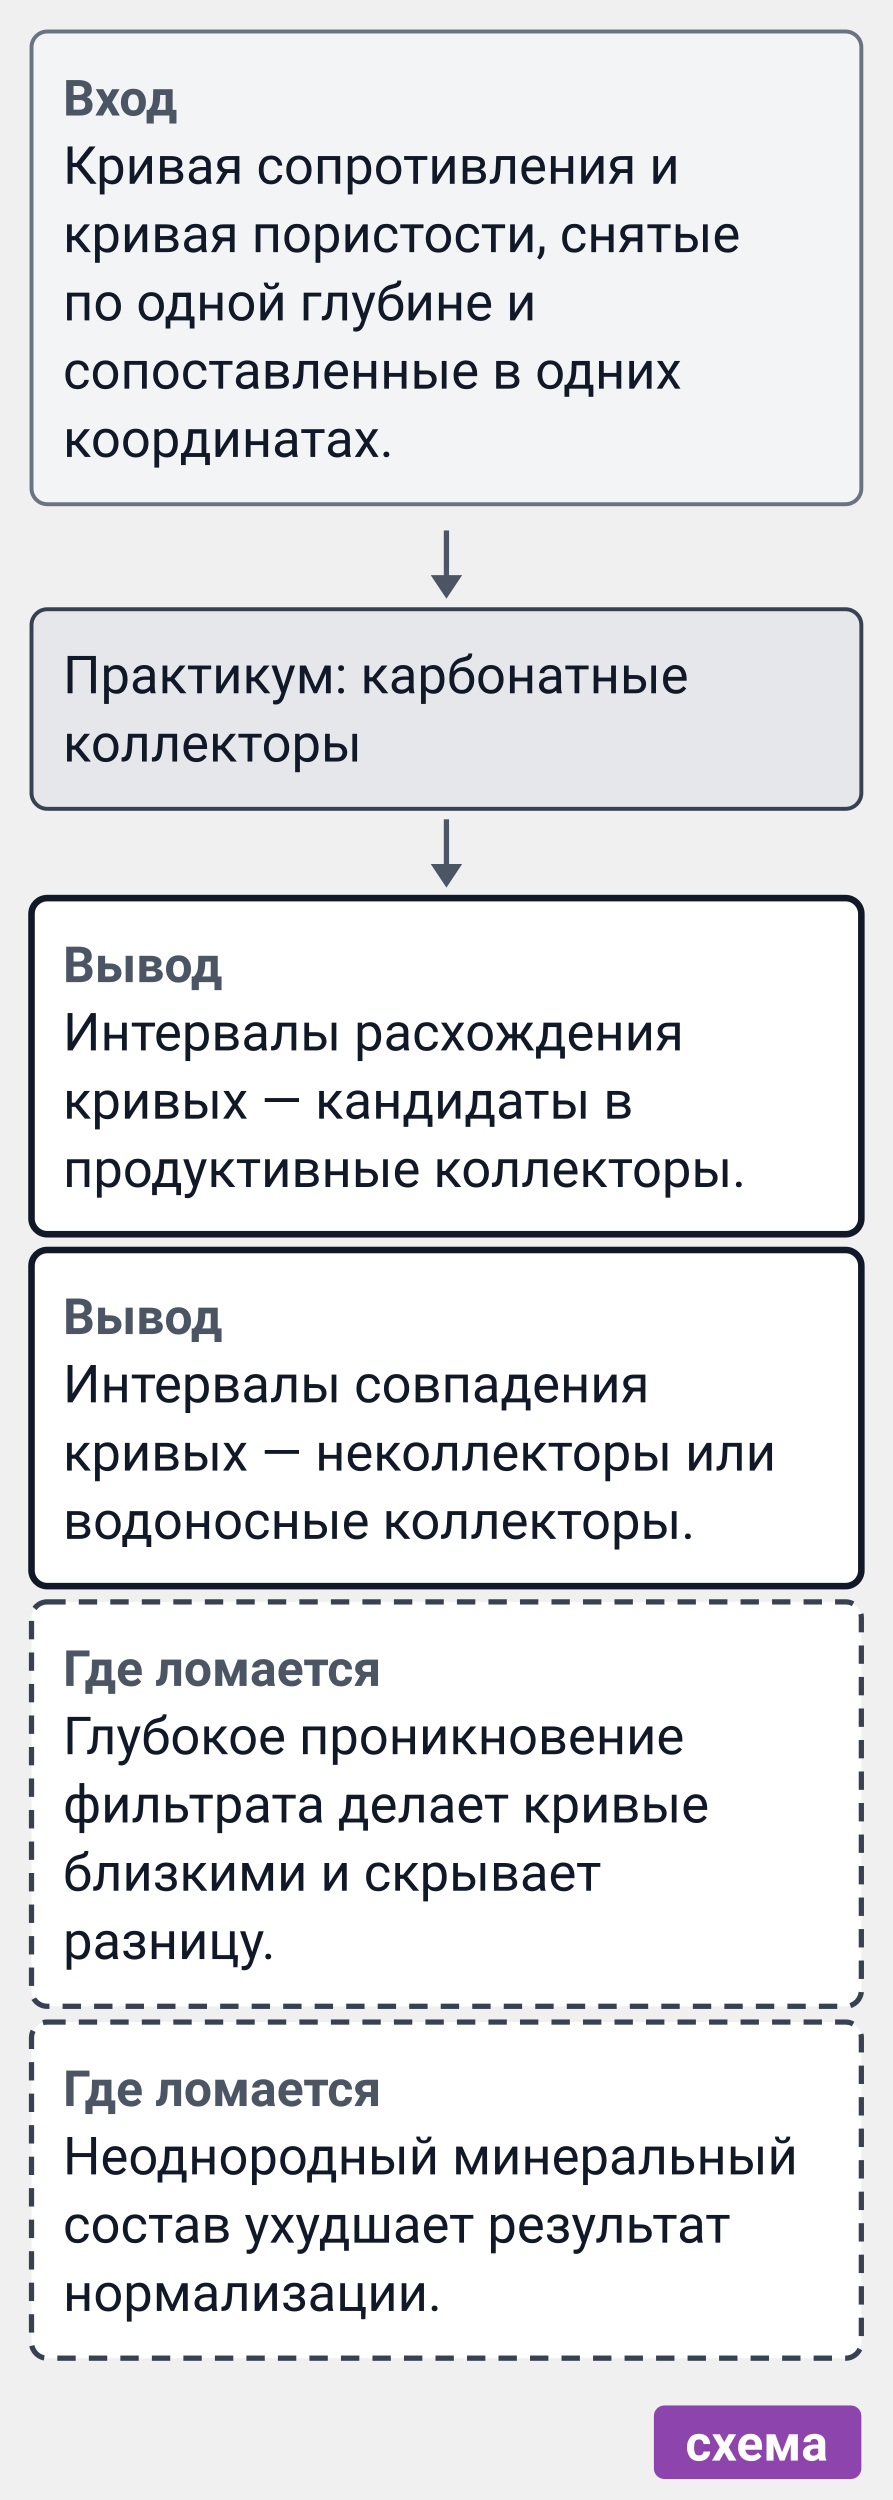
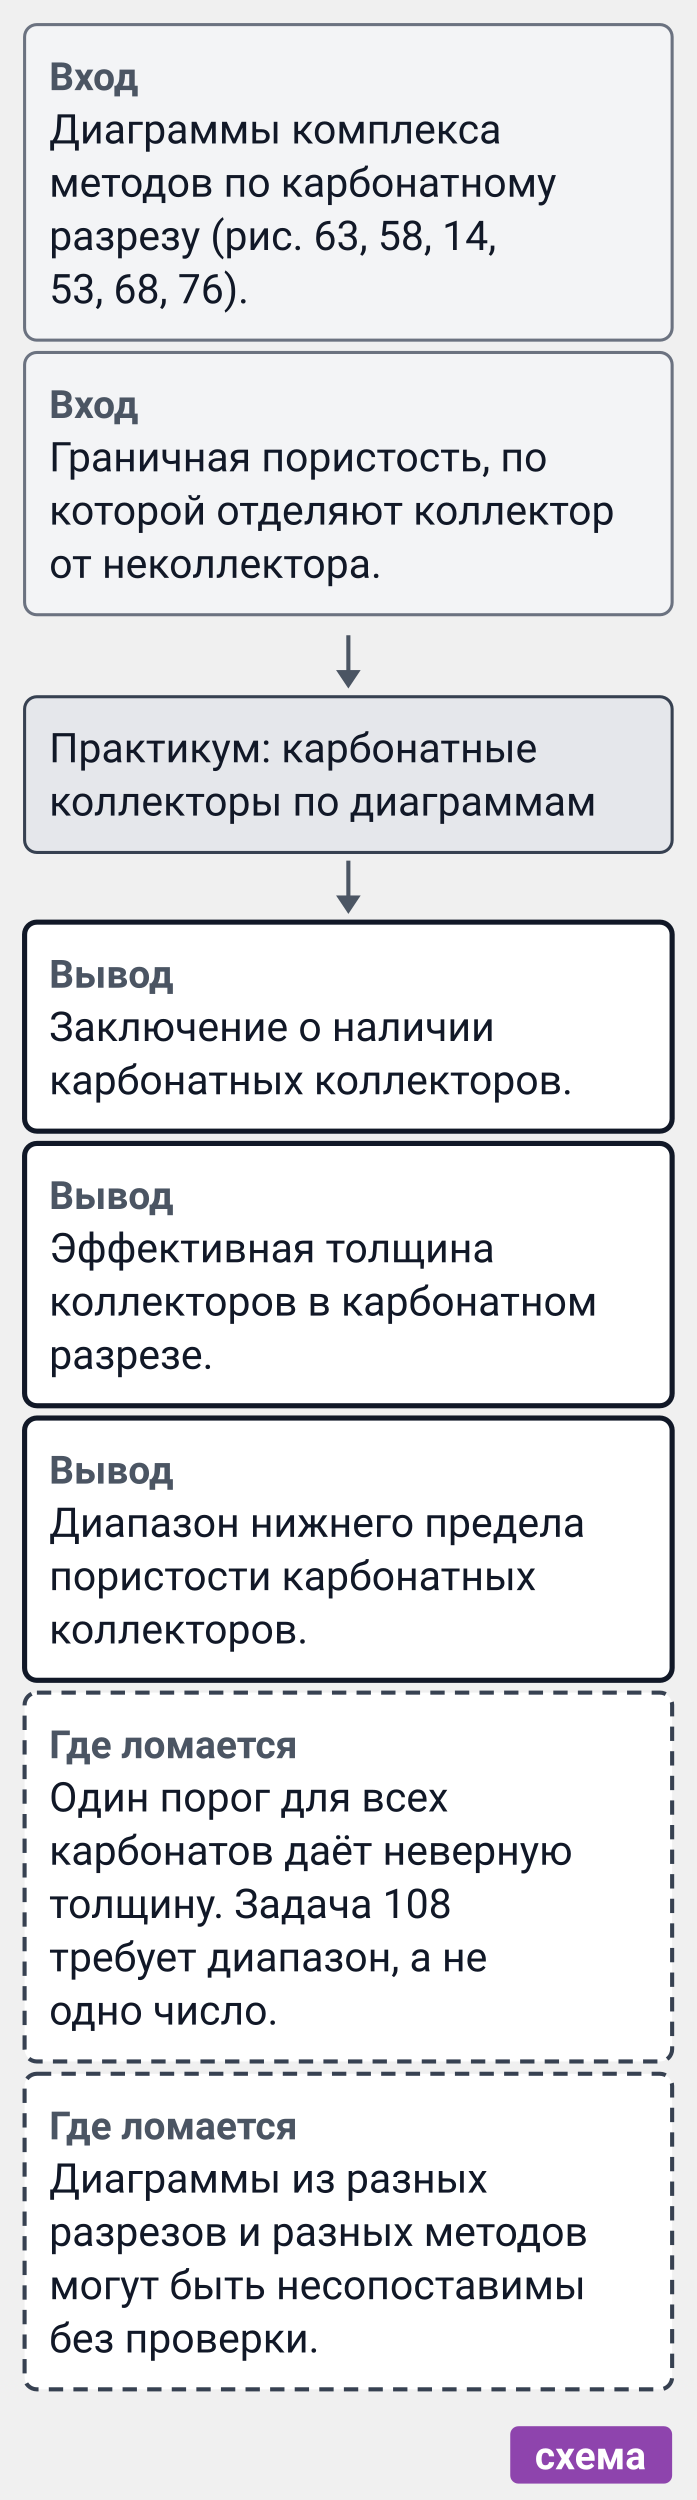
- <svg xmlns="http://www.w3.org/2000/svg" viewBox="0 0 340 952" role="img" aria-label="Схема шага «Практикум: карбонатные коллекторы»: что на входе, что получаем и где правило ломается.">
+ <svg xmlns="http://www.w3.org/2000/svg" viewBox="0 0 340 1220" role="img" aria-label="Схема шага «Практикум: карбонатные коллекторы по диаграммам»: что на входе, что получаем и где правило ломается.">
  <style>.i-in{fill:#F3F4F6;stroke:#6B7280;stroke-width:1.5}.i-out{fill:#FFFFFF;stroke:#111827;stroke-width:2.5}.i-node{fill:#E5E7EB;stroke:#374151;stroke-width:1.5}.i-warn{fill:#FFFFFF;stroke:#374151;stroke-width:2;stroke-dasharray:7 5}.it{fill:#111827;font-size:20px;font-family:system-ui,-apple-system,'Segoe UI',Roboto,sans-serif}.ih{fill:#4B5563;font-size:19px;font-weight:700;font-family:system-ui,-apple-system,'Segoe UI',Roboto,sans-serif}.il{fill:#4B5563;font-size:19px;font-family:system-ui,-apple-system,'Segoe UI',Roboto,sans-serif}.ia{stroke:#4B5563;stroke-width:2}.iah{fill:#4B5563}.ibt{fill:#FFFFFF;font-size:19px;font-weight:700;font-family:system-ui,-apple-system,'Segoe UI',Roboto,sans-serif}.isw{stroke:#6B7280;stroke-width:1.5}</style>
-   <rect class="i-in" x="12" y="12" width="316" height="180" rx="6" />
+   <rect class="i-in" x="12" y="12" width="316" height="154" rx="6" />
  <text class="ih" x="24" y="44">Вход</text>
-   <text class="it" x="24" y="70">Кривая сопротивления и</text>
-   <text class="it" x="24" y="96">кривая пористости, снятые</text>
-   <text class="it" x="24" y="122">по одной глубине и</text>
-   <text class="it" x="24" y="148">сопоставленные в одних</text>
-   <text class="it" x="24" y="174">координатах.</text>
-   <line class="ia" x1="170" y1="202" x2="170" y2="222" />
-   <path class="iah" d="M170 228 l-6 -9 h12 z" />
-   <rect class="i-node" x="12" y="232" width="316" height="76" rx="6" />
-   <text class="it" x="24" y="264">Практикум: карбонатные</text>
-   <text class="it" x="24" y="290">коллекторы</text>
-   <line class="ia" x1="170" y1="312" x2="170" y2="332" />
-   <path class="iah" d="M170 338 l-6 -9 h12 z" />
-   <rect class="i-out" x="12" y="342" width="316" height="128" rx="6" />
-   <text class="ih" x="24" y="374">Вывод</text>
-   <text class="it" x="24" y="400">Интервалы расхождения</text>
-   <text class="it" x="24" y="426">кривых — кандидаты в</text>
-   <text class="it" x="24" y="452">продуктивные коллекторы.</text>
-   <rect class="i-out" x="12" y="476" width="316" height="128" rx="6" />
-   <text class="ih" x="24" y="508">Вывод</text>
-   <text class="it" x="24" y="534">Интервалы совпадения</text>
-   <text class="it" x="24" y="560">кривых — неколлекторы или</text>
-   <text class="it" x="24" y="586">водоносные коллекторы.</text>
-   <rect class="i-warn" x="12" y="610" width="316" height="154" rx="6" />
-   <text class="ih" x="24" y="642">Где ломается</text>
-   <text class="it" x="24" y="668">Глубокое проникновение</text>
-   <text class="it" x="24" y="694">фильтрата делает кривые</text>
-   <text class="it" x="24" y="720">близкими и скрывает</text>
-   <text class="it" x="24" y="746">разницу.</text>
-   <rect class="i-warn" x="12" y="770" width="316" height="128" rx="6" />
-   <text class="ih" x="24" y="802">Где ломается</text>
-   <text class="it" x="24" y="828">Неоднородный минеральный</text>
-   <text class="it" x="24" y="854">состав ухудшает результат</text>
-   <text class="it" x="24" y="880">нормализации.</text>
-   <rect x="249" y="916" width="79" height="28" rx="4" fill="#8E44AD" />
-   <text class="ibt" x="261" y="937">схема</text>
+   <text class="it" x="24" y="70">Диаграммы комплекса</text>
+   <text class="it" x="24" y="96">методов по карбонатному</text>
+   <text class="it" x="24" y="122">разрезу (рис. 63, 58, 14,</text>
+   <text class="it" x="24" y="148">53, 68, 76).</text>
+   <rect class="i-in" x="12" y="172" width="316" height="128" rx="6" />
+   <text class="ih" x="24" y="204">Вход</text>
+   <text class="it" x="24" y="230">Граничная пористость, по</text>
+   <text class="it" x="24" y="256">которой отделяют коллектор</text>
+   <text class="it" x="24" y="282">от неколлектора.</text>
+   <line class="ia" x1="170" y1="310" x2="170" y2="330" />
+   <path class="iah" d="M170 336 l-6 -9 h12 z" />
+   <rect class="i-node" x="12" y="340" width="316" height="76" rx="6" />
+   <text class="it" x="24" y="372">Практикум: карбонатные</text>
+   <text class="it" x="24" y="398">коллекторы по диаграммам</text>
+   <line class="ia" x1="170" y1="420" x2="170" y2="440" />
+   <path class="iah" d="M170 446 l-6 -9 h12 z" />
+   <rect class="i-out" x="12" y="450" width="316" height="102" rx="6" />
+   <text class="ih" x="24" y="482">Вывод</text>
+   <text class="it" x="24" y="508">Заключение о наличии</text>
+   <text class="it" x="24" y="534">карбонатных коллекторов.</text>
+   <rect class="i-out" x="12" y="558" width="316" height="128" rx="6" />
+   <text class="ih" x="24" y="590">Вывод</text>
+   <text class="it" x="24" y="616">Эффективная толщина</text>
+   <text class="it" x="24" y="642">коллекторов в карбонатном</text>
+   <text class="it" x="24" y="668">разрезе.</text>
+   <rect class="i-out" x="12" y="692" width="316" height="128" rx="6" />
+   <text class="ih" x="24" y="724">Вывод</text>
+   <text class="it" x="24" y="750">Диапазон нижнего предела</text>
+   <text class="it" x="24" y="776">пористости карбонатных</text>
+   <text class="it" x="24" y="802">коллекторов.</text>
+   <rect class="i-warn" x="12" y="826" width="316" height="180" rx="6" />
+   <text class="ih" x="24" y="858">Где ломается</text>
+   <text class="it" x="24" y="884">Один порог для всех</text>
+   <text class="it" x="24" y="910">карбонатов даёт неверную</text>
+   <text class="it" x="24" y="936">толщину. Задача 108</text>
+   <text class="it" x="24" y="962">требует диапазон, а не</text>
+   <text class="it" x="24" y="988">одно число.</text>
+   <rect class="i-warn" x="12" y="1012" width="316" height="154" rx="6" />
+   <text class="ih" x="24" y="1044">Где ломается</text>
+   <text class="it" x="24" y="1070">Диаграммы из разных</text>
+   <text class="it" x="24" y="1096">разрезов и разных методов</text>
+   <text class="it" x="24" y="1122">могут быть несопоставимы</text>
+   <text class="it" x="24" y="1148">без проверки.</text>
+   <rect x="249" y="1184" width="79" height="28" rx="4" fill="#8E44AD" />
+   <text class="ibt" x="261" y="1205">схема</text>
</svg>
